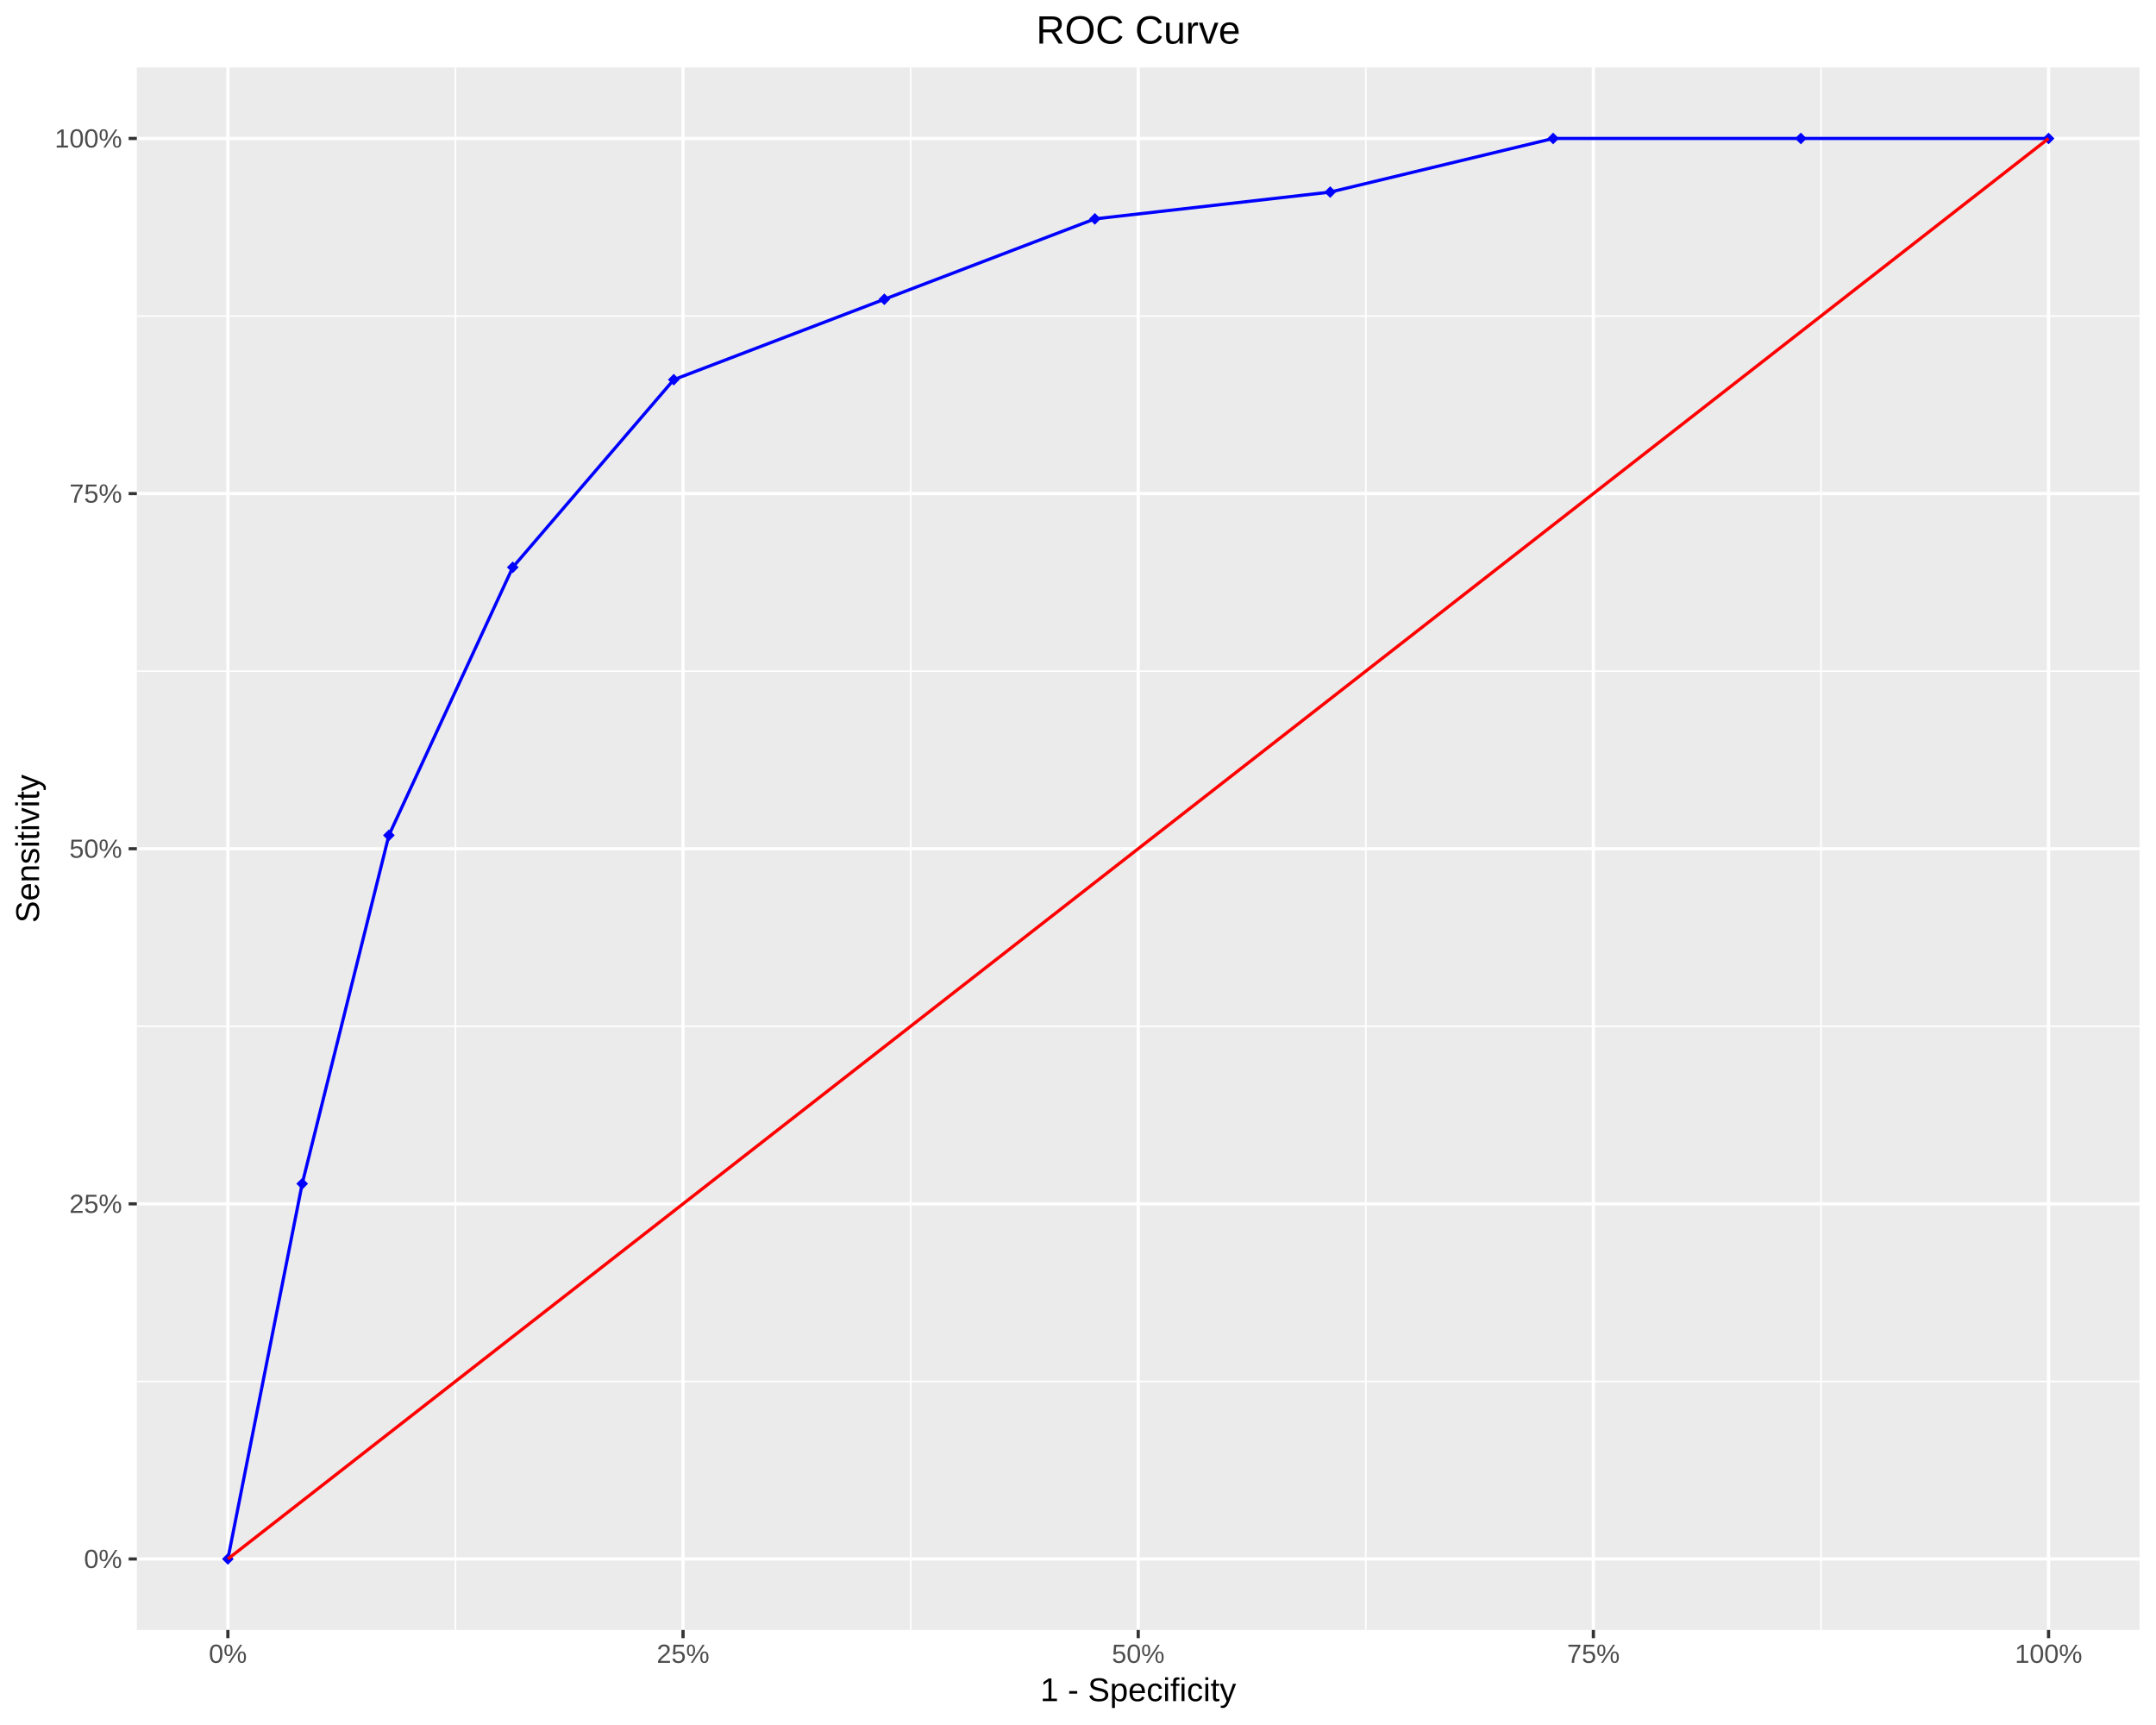
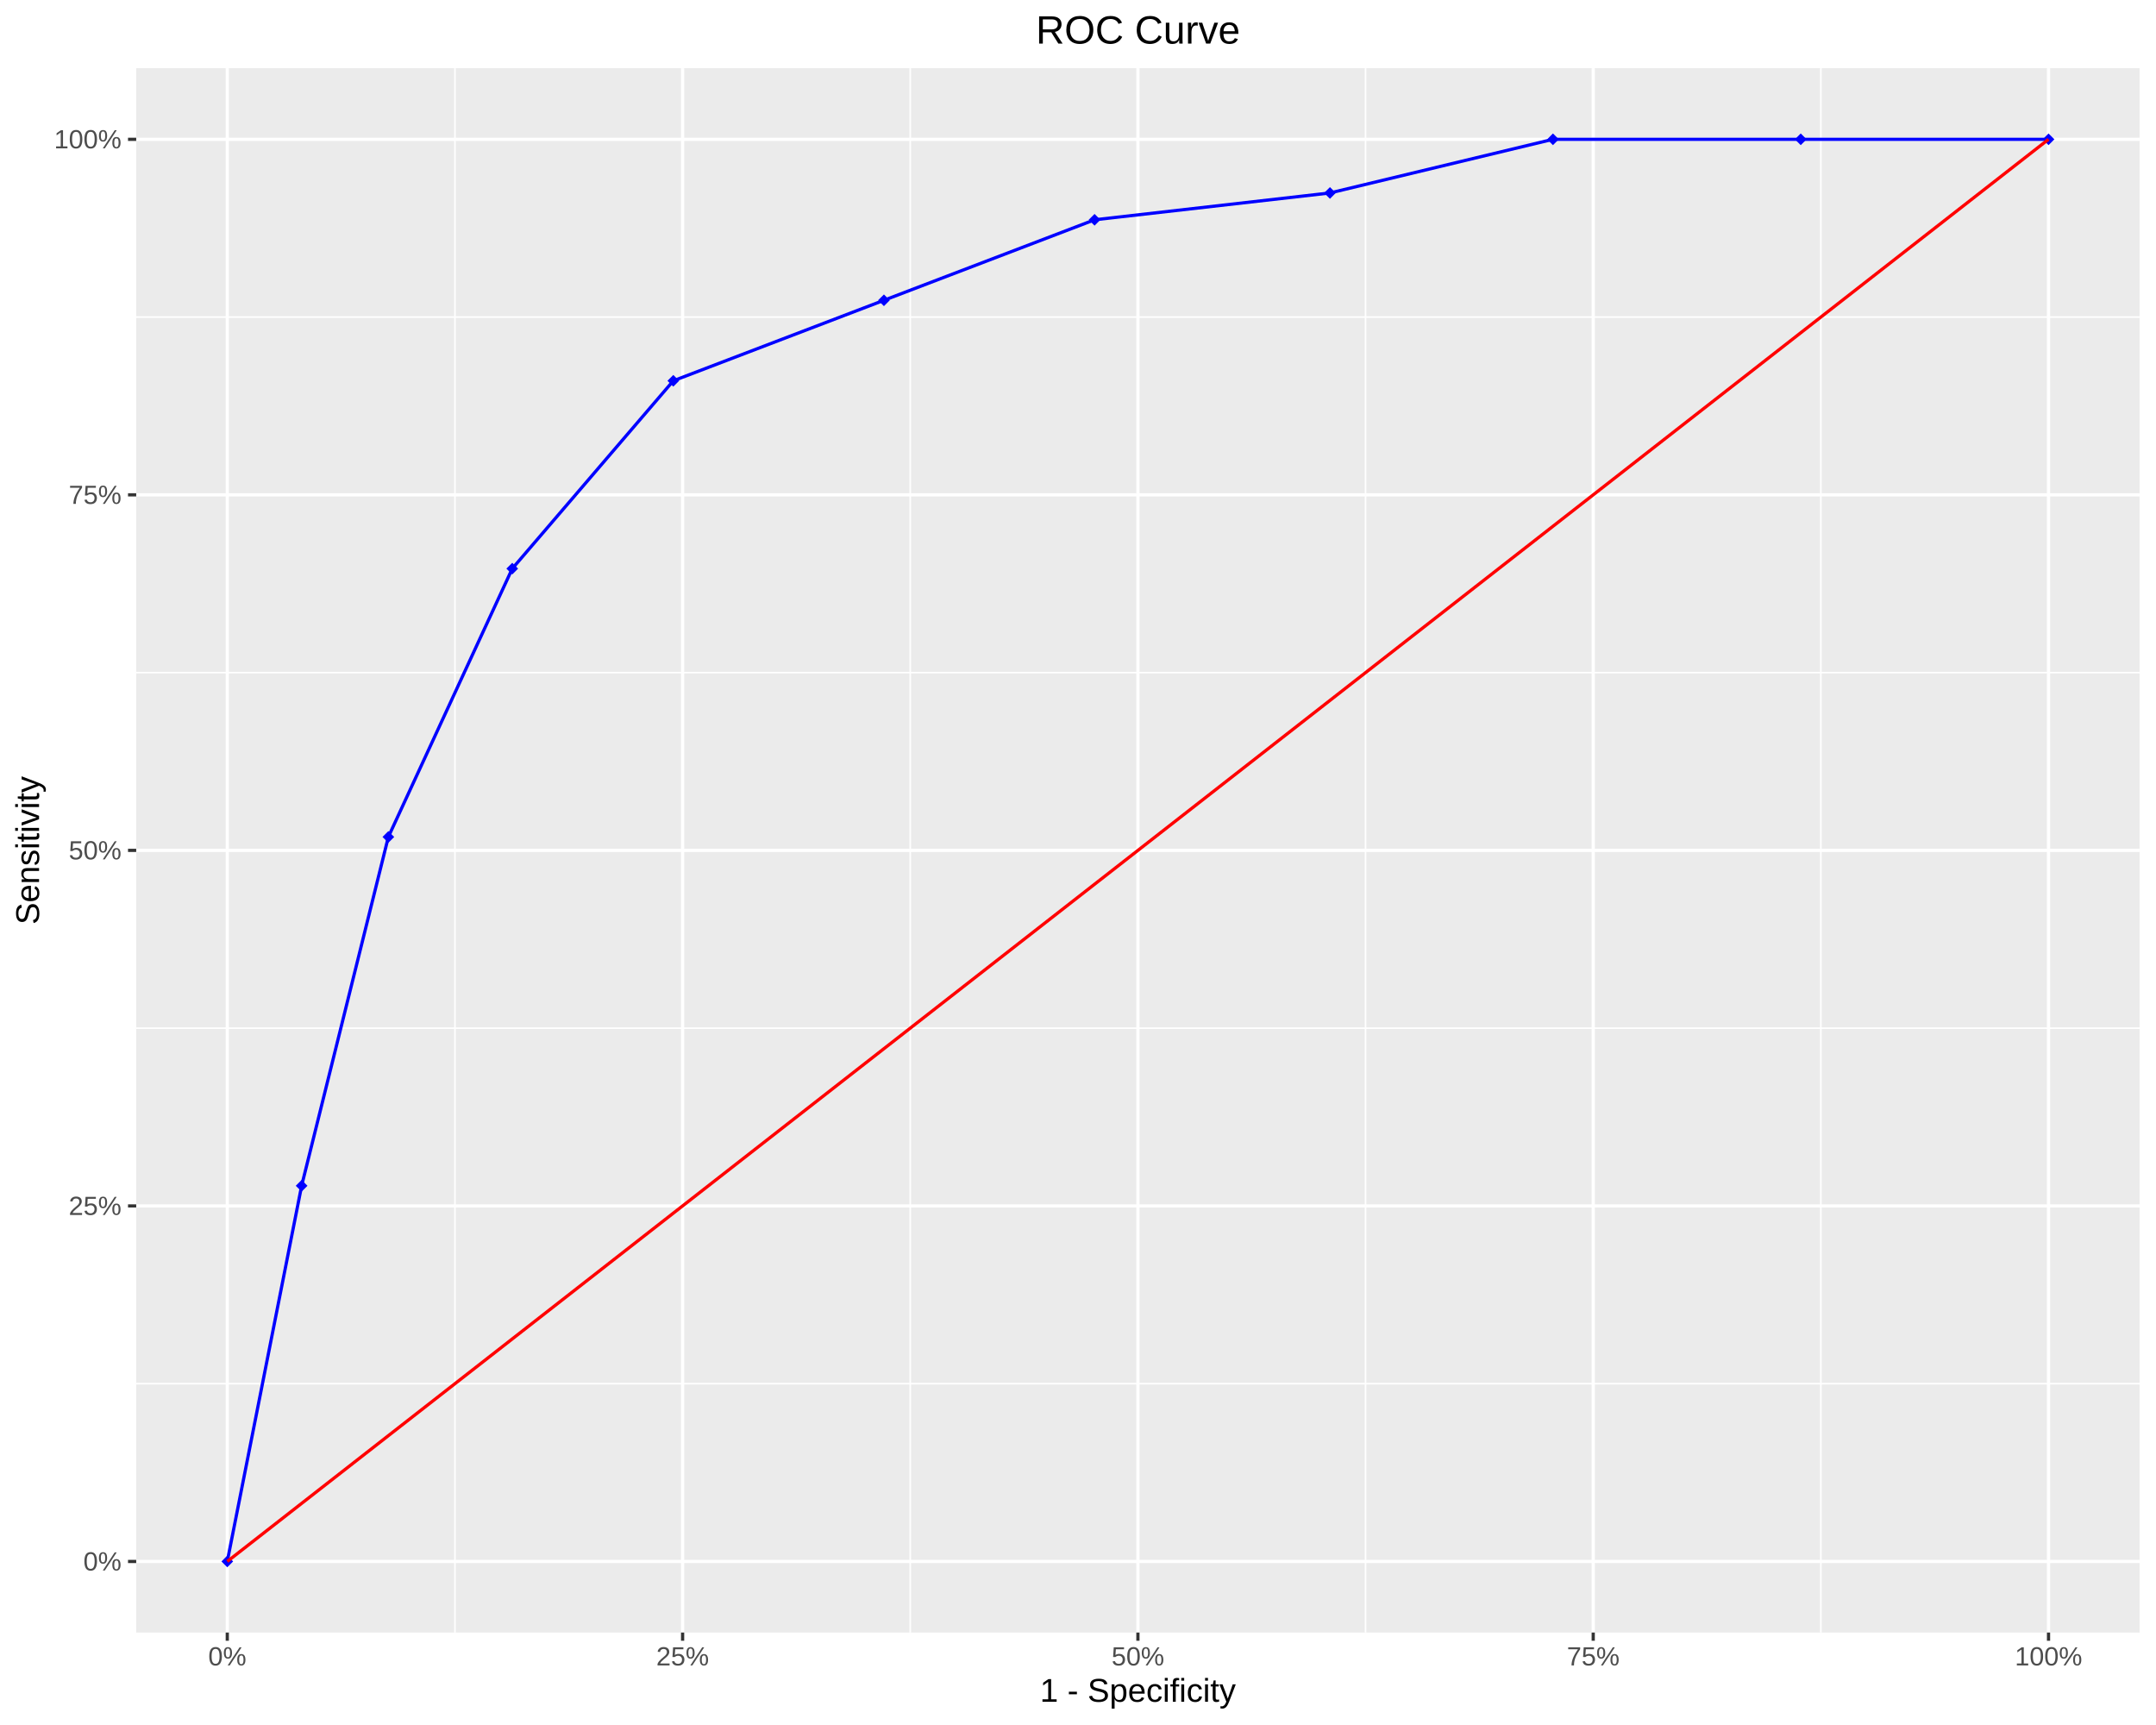
<svg xmlns="http://www.w3.org/2000/svg" viewBox="0 0 720.00 576.00">
  <defs>
    <style type="text/css">
    line, polyline, polygon, path, rect, circle {
      fill: none;
      stroke: #000000;
      stroke-linecap: round;
      stroke-linejoin: round;
      stroke-miterlimit: 10.00;
    }
  </style>
  </defs>
  <rect width="100%" height="100%" style="stroke: none; fill: #FFFFFF;" />
  <rect x="0.00" y="0.00" width="720.00" height="576.00" style="stroke-width: 1.07; stroke: #FFFFFF; fill: #FFFFFF;" />
  <defs>
-     <clipPath id="cpNDUuNzB8NzE0LjUyfDU0NC4yN3wyMi41Mg==">
-       <rect x="45.70" y="22.52" width="668.82" height="521.75" />
+     <clipPath id="cpNDUuNDl8NzE0LjUyfDU0NS4xM3wyMi43Nw==">
+       <rect x="45.49" y="22.77" width="669.03" height="522.36" />
    </clipPath>
  </defs>
-   <rect x="45.70" y="22.52" width="668.82" height="521.75" style="stroke-width: 1.07; stroke: none; fill: #EBEBEB;" clip-path="url(#cpNDUuNzB8NzE0LjUyfDU0NC4yN3wyMi41Mg==)" />
-   <polyline points="45.70,461.27 714.52,461.27 " style="stroke-width: 0.53; stroke: #FFFFFF; stroke-linecap: butt;" clip-path="url(#cpNDUuNzB8NzE0LjUyfDU0NC4yN3wyMi41Mg==)" />
-   <polyline points="45.70,342.69 714.52,342.69 " style="stroke-width: 0.53; stroke: #FFFFFF; stroke-linecap: butt;" clip-path="url(#cpNDUuNzB8NzE0LjUyfDU0NC4yN3wyMi41Mg==)" />
-   <polyline points="45.70,224.11 714.52,224.11 " style="stroke-width: 0.53; stroke: #FFFFFF; stroke-linecap: butt;" clip-path="url(#cpNDUuNzB8NzE0LjUyfDU0NC4yN3wyMi41Mg==)" />
-   <polyline points="45.70,105.53 714.52,105.53 " style="stroke-width: 0.53; stroke: #FFFFFF; stroke-linecap: butt;" clip-path="url(#cpNDUuNzB8NzE0LjUyfDU0NC4yN3wyMi41Mg==)" />
-   <polyline points="152.10,544.27 152.10,22.52 " style="stroke-width: 0.53; stroke: #FFFFFF; stroke-linecap: butt;" clip-path="url(#cpNDUuNzB8NzE0LjUyfDU0NC4yN3wyMi41Mg==)" />
-   <polyline points="304.11,544.27 304.11,22.52 " style="stroke-width: 0.53; stroke: #FFFFFF; stroke-linecap: butt;" clip-path="url(#cpNDUuNzB8NzE0LjUyfDU0NC4yN3wyMi41Mg==)" />
-   <polyline points="456.11,544.27 456.11,22.52 " style="stroke-width: 0.53; stroke: #FFFFFF; stroke-linecap: butt;" clip-path="url(#cpNDUuNzB8NzE0LjUyfDU0NC4yN3wyMi41Mg==)" />
-   <polyline points="608.12,544.27 608.12,22.52 " style="stroke-width: 0.53; stroke: #FFFFFF; stroke-linecap: butt;" clip-path="url(#cpNDUuNzB8NzE0LjUyfDU0NC4yN3wyMi41Mg==)" />
-   <polyline points="45.70,520.56 714.52,520.56 " style="stroke-width: 1.07; stroke: #FFFFFF; stroke-linecap: butt;" clip-path="url(#cpNDUuNzB8NzE0LjUyfDU0NC4yN3wyMi41Mg==)" />
-   <polyline points="45.70,401.98 714.52,401.98 " style="stroke-width: 1.07; stroke: #FFFFFF; stroke-linecap: butt;" clip-path="url(#cpNDUuNzB8NzE0LjUyfDU0NC4yN3wyMi41Mg==)" />
-   <polyline points="45.70,283.40 714.52,283.40 " style="stroke-width: 1.07; stroke: #FFFFFF; stroke-linecap: butt;" clip-path="url(#cpNDUuNzB8NzE0LjUyfDU0NC4yN3wyMi41Mg==)" />
-   <polyline points="45.70,164.82 714.52,164.82 " style="stroke-width: 1.07; stroke: #FFFFFF; stroke-linecap: butt;" clip-path="url(#cpNDUuNzB8NzE0LjUyfDU0NC4yN3wyMi41Mg==)" />
-   <polyline points="45.70,46.24 714.52,46.24 " style="stroke-width: 1.07; stroke: #FFFFFF; stroke-linecap: butt;" clip-path="url(#cpNDUuNzB8NzE0LjUyfDU0NC4yN3wyMi41Mg==)" />
-   <polyline points="76.10,544.27 76.10,22.52 " style="stroke-width: 1.07; stroke: #FFFFFF; stroke-linecap: butt;" clip-path="url(#cpNDUuNzB8NzE0LjUyfDU0NC4yN3wyMi41Mg==)" />
-   <polyline points="228.10,544.27 228.10,22.52 " style="stroke-width: 1.07; stroke: #FFFFFF; stroke-linecap: butt;" clip-path="url(#cpNDUuNzB8NzE0LjUyfDU0NC4yN3wyMi41Mg==)" />
-   <polyline points="380.11,544.27 380.11,22.52 " style="stroke-width: 1.07; stroke: #FFFFFF; stroke-linecap: butt;" clip-path="url(#cpNDUuNzB8NzE0LjUyfDU0NC4yN3wyMi41Mg==)" />
-   <polyline points="532.11,544.27 532.11,22.52 " style="stroke-width: 1.07; stroke: #FFFFFF; stroke-linecap: butt;" clip-path="url(#cpNDUuNzB8NzE0LjUyfDU0NC4yN3wyMi41Mg==)" />
-   <polyline points="684.12,544.27 684.12,22.52 " style="stroke-width: 1.07; stroke: #FFFFFF; stroke-linecap: butt;" clip-path="url(#cpNDUuNzB8NzE0LjUyfDU0NC4yN3wyMi41Mg==)" />
-   <polygon points="74.14,520.56 76.10,518.60 78.05,520.56 76.10,522.51 " style="stroke-width: 0.71; stroke: none; fill: #0000FF;" clip-path="url(#cpNDUuNzB8NzE0LjUyfDU0NC4yN3wyMi41Mg==)" />
-   <polygon points="98.96,395.26 100.92,393.31 102.87,395.26 100.92,397.22 " style="stroke-width: 0.71; stroke: none; fill: #0000FF;" clip-path="url(#cpNDUuNzB8NzE0LjUyfDU0NC4yN3wyMi41Mg==)" />
-   <polygon points="127.91,278.92 129.87,276.97 131.82,278.92 129.87,280.88 " style="stroke-width: 0.71; stroke: none; fill: #0000FF;" clip-path="url(#cpNDUuNzB8NzE0LjUyfDU0NC4yN3wyMi41Mg==)" />
-   <polygon points="169.28,189.43 171.23,187.47 173.19,189.43 171.23,191.38 " style="stroke-width: 0.71; stroke: none; fill: #0000FF;" clip-path="url(#cpNDUuNzB8NzE0LjUyfDU0NC4yN3wyMi41Mg==)" />
-   <polygon points="223.05,126.78 225.00,124.83 226.96,126.78 225.00,128.74 " style="stroke-width: 0.71; stroke: none; fill: #0000FF;" clip-path="url(#cpNDUuNzB8NzE0LjUyfDU0NC4yN3wyMi41Mg==)" />
-   <polygon points="293.36,99.93 295.32,97.98 297.27,99.93 295.32,101.89 " style="stroke-width: 0.71; stroke: none; fill: #0000FF;" clip-path="url(#cpNDUuNzB8NzE0LjUyfDU0NC4yN3wyMi41Mg==)" />
-   <polygon points="363.68,73.09 365.63,71.13 367.59,73.09 365.63,75.04 " style="stroke-width: 0.71; stroke: none; fill: #0000FF;" clip-path="url(#cpNDUuNzB8NzE0LjUyfDU0NC4yN3wyMi41Mg==)" />
-   <polygon points="442.27,64.14 444.22,62.18 446.17,64.14 444.22,66.09 " style="stroke-width: 0.71; stroke: none; fill: #0000FF;" clip-path="url(#cpNDUuNzB8NzE0LjUyfDU0NC4yN3wyMi41Mg==)" />
-   <polygon points="516.72,46.24 518.67,44.28 520.63,46.24 518.67,48.19 " style="stroke-width: 0.71; stroke: none; fill: #0000FF;" clip-path="url(#cpNDUuNzB8NzE0LjUyfDU0NC4yN3wyMi41Mg==)" />
-   <polygon points="599.44,46.24 601.40,44.28 603.35,46.24 601.40,48.19 " style="stroke-width: 0.71; stroke: none; fill: #0000FF;" clip-path="url(#cpNDUuNzB8NzE0LjUyfDU0NC4yN3wyMi41Mg==)" />
-   <polygon points="682.16,46.24 684.12,44.28 686.07,46.24 684.12,48.19 " style="stroke-width: 0.71; stroke: none; fill: #0000FF;" clip-path="url(#cpNDUuNzB8NzE0LjUyfDU0NC4yN3wyMi41Mg==)" />
-   <polyline points="76.10,520.56 100.92,395.26 129.87,278.92 171.23,189.43 225.00,126.78 295.32,99.93 365.63,73.09 444.22,64.14 518.67,46.24 601.40,46.24 684.12,46.24 " style="stroke-width: 1.07; stroke: #0000FF; stroke-linecap: butt;" clip-path="url(#cpNDUuNzB8NzE0LjUyfDU0NC4yN3wyMi41Mg==)" />
-   <polyline points="76.10,520.56 100.92,501.20 129.87,478.61 171.23,446.34 225.00,404.40 295.32,349.54 365.63,294.69 444.22,233.38 518.67,175.30 601.40,110.77 684.12,46.24 " style="stroke-width: 1.07; stroke: #FF0000; stroke-linecap: butt;" clip-path="url(#cpNDUuNzB8NzE0LjUyfDU0NC4yN3wyMi41Mg==)" />
+   <rect x="45.49" y="22.77" width="669.03" height="522.36" style="stroke-width: 1.07; stroke: none; fill: #EBEBEB;" clip-path="url(#cpNDUuNDl8NzE0LjUyfDU0NS4xM3wyMi43Nw==)" />
+   <polyline points="45.49,462.03 714.52,462.03 " style="stroke-width: 0.53; stroke: #FFFFFF; stroke-linecap: butt;" clip-path="url(#cpNDUuNDl8NzE0LjUyfDU0NS4xM3wyMi43Nw==)" />
+   <polyline points="45.49,343.31 714.52,343.31 " style="stroke-width: 0.53; stroke: #FFFFFF; stroke-linecap: butt;" clip-path="url(#cpNDUuNDl8NzE0LjUyfDU0NS4xM3wyMi43Nw==)" />
+   <polyline points="45.49,224.59 714.52,224.59 " style="stroke-width: 0.53; stroke: #FFFFFF; stroke-linecap: butt;" clip-path="url(#cpNDUuNDl8NzE0LjUyfDU0NS4xM3wyMi43Nw==)" />
+   <polyline points="45.49,105.87 714.52,105.87 " style="stroke-width: 0.53; stroke: #FFFFFF; stroke-linecap: butt;" clip-path="url(#cpNDUuNDl8NzE0LjUyfDU0NS4xM3wyMi43Nw==)" />
+   <polyline points="151.93,545.13 151.93,22.77 " style="stroke-width: 0.53; stroke: #FFFFFF; stroke-linecap: butt;" clip-path="url(#cpNDUuNDl8NzE0LjUyfDU0NS4xM3wyMi43Nw==)" />
+   <polyline points="303.98,545.13 303.98,22.77 " style="stroke-width: 0.53; stroke: #FFFFFF; stroke-linecap: butt;" clip-path="url(#cpNDUuNDl8NzE0LjUyfDU0NS4xM3wyMi43Nw==)" />
+   <polyline points="456.03,545.13 456.03,22.77 " style="stroke-width: 0.53; stroke: #FFFFFF; stroke-linecap: butt;" clip-path="url(#cpNDUuNDl8NzE0LjUyfDU0NS4xM3wyMi43Nw==)" />
+   <polyline points="608.08,545.13 608.08,22.77 " style="stroke-width: 0.53; stroke: #FFFFFF; stroke-linecap: butt;" clip-path="url(#cpNDUuNDl8NzE0LjUyfDU0NS4xM3wyMi43Nw==)" />
+   <polyline points="45.49,521.39 714.52,521.39 " style="stroke-width: 1.07; stroke: #FFFFFF; stroke-linecap: butt;" clip-path="url(#cpNDUuNDl8NzE0LjUyfDU0NS4xM3wyMi43Nw==)" />
+   <polyline points="45.49,402.67 714.52,402.67 " style="stroke-width: 1.07; stroke: #FFFFFF; stroke-linecap: butt;" clip-path="url(#cpNDUuNDl8NzE0LjUyfDU0NS4xM3wyMi43Nw==)" />
+   <polyline points="45.49,283.95 714.52,283.95 " style="stroke-width: 1.07; stroke: #FFFFFF; stroke-linecap: butt;" clip-path="url(#cpNDUuNDl8NzE0LjUyfDU0NS4xM3wyMi43Nw==)" />
+   <polyline points="45.49,165.23 714.52,165.23 " style="stroke-width: 1.07; stroke: #FFFFFF; stroke-linecap: butt;" clip-path="url(#cpNDUuNDl8NzE0LjUyfDU0NS4xM3wyMi43Nw==)" />
+   <polyline points="45.49,46.52 714.52,46.52 " style="stroke-width: 1.07; stroke: #FFFFFF; stroke-linecap: butt;" clip-path="url(#cpNDUuNDl8NzE0LjUyfDU0NS4xM3wyMi43Nw==)" />
+   <polyline points="75.90,545.13 75.90,22.77 " style="stroke-width: 1.07; stroke: #FFFFFF; stroke-linecap: butt;" clip-path="url(#cpNDUuNDl8NzE0LjUyfDU0NS4xM3wyMi43Nw==)" />
+   <polyline points="227.96,545.13 227.96,22.77 " style="stroke-width: 1.07; stroke: #FFFFFF; stroke-linecap: butt;" clip-path="url(#cpNDUuNDl8NzE0LjUyfDU0NS4xM3wyMi43Nw==)" />
+   <polyline points="380.01,545.13 380.01,22.77 " style="stroke-width: 1.07; stroke: #FFFFFF; stroke-linecap: butt;" clip-path="url(#cpNDUuNDl8NzE0LjUyfDU0NS4xM3wyMi43Nw==)" />
+   <polyline points="532.06,545.13 532.06,22.77 " style="stroke-width: 1.07; stroke: #FFFFFF; stroke-linecap: butt;" clip-path="url(#cpNDUuNDl8NzE0LjUyfDU0NS4xM3wyMi43Nw==)" />
+   <polyline points="684.11,545.13 684.11,22.77 " style="stroke-width: 1.07; stroke: #FFFFFF; stroke-linecap: butt;" clip-path="url(#cpNDUuNDl8NzE0LjUyfDU0NS4xM3wyMi43Nw==)" />
+   <polygon points="73.95,521.39 75.90,519.43 77.86,521.39 75.90,523.34 " style="stroke-width: 0.71; stroke: none; fill: #0000FF;" clip-path="url(#cpNDUuNDl8NzE0LjUyfDU0NS4xM3wyMi43Nw==)" />
+   <polygon points="98.77,395.95 100.73,393.99 102.68,395.95 100.73,397.90 " style="stroke-width: 0.71; stroke: none; fill: #0000FF;" clip-path="url(#cpNDUuNDl8NzE0LjUyfDU0NS4xM3wyMi43Nw==)" />
+   <polygon points="127.74,279.47 129.69,277.52 131.65,279.47 129.69,281.43 " style="stroke-width: 0.71; stroke: none; fill: #0000FF;" clip-path="url(#cpNDUuNDl8NzE0LjUyfDU0NS4xM3wyMi43Nw==)" />
+   <polygon points="169.11,189.87 171.07,187.92 173.02,189.87 171.07,191.83 " style="stroke-width: 0.71; stroke: none; fill: #0000FF;" clip-path="url(#cpNDUuNDl8NzE0LjUyfDU0NS4xM3wyMi43Nw==)" />
+   <polygon points="222.90,127.15 224.85,125.20 226.81,127.15 224.85,129.11 " style="stroke-width: 0.71; stroke: none; fill: #0000FF;" clip-path="url(#cpNDUuNDl8NzE0LjUyfDU0NS4xM3wyMi43Nw==)" />
+   <polygon points="293.23,100.27 295.19,98.32 297.14,100.27 295.19,102.23 " style="stroke-width: 0.71; stroke: none; fill: #0000FF;" clip-path="url(#cpNDUuNDl8NzE0LjUyfDU0NS4xM3wyMi43Nw==)" />
+   <polygon points="363.57,73.39 365.53,71.44 367.48,73.39 365.53,75.35 " style="stroke-width: 0.71; stroke: none; fill: #0000FF;" clip-path="url(#cpNDUuNDl8NzE0LjUyfDU0NS4xM3wyMi43Nw==)" />
+   <polygon points="442.18,64.43 444.14,62.48 446.09,64.43 444.14,66.39 " style="stroke-width: 0.71; stroke: none; fill: #0000FF;" clip-path="url(#cpNDUuNDl8NzE0LjUyfDU0NS4xM3wyMi43Nw==)" />
+   <polygon points="516.66,46.52 518.61,44.56 520.57,46.52 518.61,48.47 " style="stroke-width: 0.71; stroke: none; fill: #0000FF;" clip-path="url(#cpNDUuNDl8NzE0LjUyfDU0NS4xM3wyMi43Nw==)" />
+   <polygon points="599.41,46.52 601.36,44.56 603.32,46.52 601.36,48.47 " style="stroke-width: 0.71; stroke: none; fill: #0000FF;" clip-path="url(#cpNDUuNDl8NzE0LjUyfDU0NS4xM3wyMi43Nw==)" />
+   <polygon points="682.16,46.52 684.11,44.56 686.07,46.52 684.11,48.47 " style="stroke-width: 0.71; stroke: none; fill: #0000FF;" clip-path="url(#cpNDUuNDl8NzE0LjUyfDU0NS4xM3wyMi43Nw==)" />
+   <polyline points="75.90,521.39 100.73,395.95 129.69,279.47 171.07,189.87 224.85,127.15 295.19,100.27 365.53,73.39 444.14,64.43 518.61,46.52 601.36,46.52 684.11,46.52 " style="stroke-width: 1.07; stroke: #0000FF; stroke-linecap: butt;" clip-path="url(#cpNDUuNDl8NzE0LjUyfDU0NS4xM3wyMi43Nw==)" />
+   <polyline points="75.90,521.39 100.73,502.00 129.69,479.39 171.07,447.09 224.85,405.09 295.19,350.17 365.53,295.26 444.14,233.88 518.61,175.73 601.36,111.12 684.11,46.52 " style="stroke-width: 1.07; stroke: #FF0000; stroke-linecap: butt;" clip-path="url(#cpNDUuNDl8NzE0LjUyfDU0NS4xM3wyMi43Nw==)" />
  <defs>
    <clipPath id="cpMC4wMHw3MjAuMDB8NTc2LjAwfDAuMDA=">
      <rect x="0.00" y="0.00" width="720.00" height="576.00" />
    </clipPath>
  </defs>
  <g clip-path="url(#cpMC4wMHw3MjAuMDB8NTc2LjAwfDAuMDA=)">
-     <text x="28.05" y="523.58" style="font-size: 8.80px; fill: #4D4D4D; font-family: Liberation Sans;" textLength="12.72px" lengthAdjust="spacingAndGlyphs">0%</text>
+     <text x="27.84" y="524.41" style="font-size: 8.80px; fill: #4D4D4D; font-family: Liberation Sans;" textLength="12.72px" lengthAdjust="spacingAndGlyphs">0%</text>
  </g>
  <g clip-path="url(#cpMC4wMHw3MjAuMDB8NTc2LjAwfDAuMDA=)">
-     <text x="23.16" y="405.00" style="font-size: 8.80px; fill: #4D4D4D; font-family: Liberation Sans;" textLength="17.61px" lengthAdjust="spacingAndGlyphs">25%</text>
+     <text x="22.95" y="405.69" style="font-size: 8.80px; fill: #4D4D4D; font-family: Liberation Sans;" textLength="17.61px" lengthAdjust="spacingAndGlyphs">25%</text>
  </g>
  <g clip-path="url(#cpMC4wMHw3MjAuMDB8NTc2LjAwfDAuMDA=)">
-     <text x="23.16" y="286.42" style="font-size: 8.80px; fill: #4D4D4D; font-family: Liberation Sans;" textLength="17.61px" lengthAdjust="spacingAndGlyphs">50%</text>
+     <text x="22.95" y="286.97" style="font-size: 8.80px; fill: #4D4D4D; font-family: Liberation Sans;" textLength="17.61px" lengthAdjust="spacingAndGlyphs">50%</text>
  </g>
  <g clip-path="url(#cpMC4wMHw3MjAuMDB8NTc2LjAwfDAuMDA=)">
-     <text x="23.16" y="167.84" style="font-size: 8.80px; fill: #4D4D4D; font-family: Liberation Sans;" textLength="17.61px" lengthAdjust="spacingAndGlyphs">75%</text>
+     <text x="22.95" y="168.26" style="font-size: 8.80px; fill: #4D4D4D; font-family: Liberation Sans;" textLength="17.61px" lengthAdjust="spacingAndGlyphs">75%</text>
  </g>
  <g clip-path="url(#cpMC4wMHw3MjAuMDB8NTc2LjAwfDAuMDA=)">
-     <text x="18.27" y="49.26" style="font-size: 8.80px; fill: #4D4D4D; font-family: Liberation Sans;" textLength="22.50px" lengthAdjust="spacingAndGlyphs">100%</text>
+     <text x="18.06" y="49.54" style="font-size: 8.80px; fill: #4D4D4D; font-family: Liberation Sans;" textLength="22.50px" lengthAdjust="spacingAndGlyphs">100%</text>
  </g>
-   <polyline points="42.96,520.56 45.70,520.56 " style="stroke-width: 1.07; stroke: #333333; stroke-linecap: butt;" clip-path="url(#cpMC4wMHw3MjAuMDB8NTc2LjAwfDAuMDA=)" />
-   <polyline points="42.96,401.98 45.70,401.98 " style="stroke-width: 1.07; stroke: #333333; stroke-linecap: butt;" clip-path="url(#cpMC4wMHw3MjAuMDB8NTc2LjAwfDAuMDA=)" />
-   <polyline points="42.96,283.40 45.70,283.40 " style="stroke-width: 1.07; stroke: #333333; stroke-linecap: butt;" clip-path="url(#cpMC4wMHw3MjAuMDB8NTc2LjAwfDAuMDA=)" />
-   <polyline points="42.96,164.82 45.70,164.82 " style="stroke-width: 1.07; stroke: #333333; stroke-linecap: butt;" clip-path="url(#cpMC4wMHw3MjAuMDB8NTc2LjAwfDAuMDA=)" />
-   <polyline points="42.96,46.24 45.70,46.24 " style="stroke-width: 1.07; stroke: #333333; stroke-linecap: butt;" clip-path="url(#cpMC4wMHw3MjAuMDB8NTc2LjAwfDAuMDA=)" />
-   <polyline points="76.10,547.01 76.10,544.27 " style="stroke-width: 1.07; stroke: #333333; stroke-linecap: butt;" clip-path="url(#cpMC4wMHw3MjAuMDB8NTc2LjAwfDAuMDA=)" />
-   <polyline points="228.10,547.01 228.10,544.27 " style="stroke-width: 1.07; stroke: #333333; stroke-linecap: butt;" clip-path="url(#cpMC4wMHw3MjAuMDB8NTc2LjAwfDAuMDA=)" />
-   <polyline points="380.11,547.01 380.11,544.27 " style="stroke-width: 1.07; stroke: #333333; stroke-linecap: butt;" clip-path="url(#cpMC4wMHw3MjAuMDB8NTc2LjAwfDAuMDA=)" />
-   <polyline points="532.11,547.01 532.11,544.27 " style="stroke-width: 1.07; stroke: #333333; stroke-linecap: butt;" clip-path="url(#cpMC4wMHw3MjAuMDB8NTc2LjAwfDAuMDA=)" />
-   <polyline points="684.12,547.01 684.12,544.27 " style="stroke-width: 1.07; stroke: #333333; stroke-linecap: butt;" clip-path="url(#cpMC4wMHw3MjAuMDB8NTc2LjAwfDAuMDA=)" />
+   <polyline points="42.75,521.39 45.49,521.39 " style="stroke-width: 1.07; stroke: #333333; stroke-linecap: butt;" clip-path="url(#cpMC4wMHw3MjAuMDB8NTc2LjAwfDAuMDA=)" />
+   <polyline points="42.75,402.67 45.49,402.67 " style="stroke-width: 1.07; stroke: #333333; stroke-linecap: butt;" clip-path="url(#cpMC4wMHw3MjAuMDB8NTc2LjAwfDAuMDA=)" />
+   <polyline points="42.75,283.95 45.49,283.95 " style="stroke-width: 1.07; stroke: #333333; stroke-linecap: butt;" clip-path="url(#cpMC4wMHw3MjAuMDB8NTc2LjAwfDAuMDA=)" />
+   <polyline points="42.75,165.23 45.49,165.23 " style="stroke-width: 1.07; stroke: #333333; stroke-linecap: butt;" clip-path="url(#cpMC4wMHw3MjAuMDB8NTc2LjAwfDAuMDA=)" />
+   <polyline points="42.75,46.52 45.49,46.52 " style="stroke-width: 1.07; stroke: #333333; stroke-linecap: butt;" clip-path="url(#cpMC4wMHw3MjAuMDB8NTc2LjAwfDAuMDA=)" />
+   <polyline points="75.90,547.87 75.90,545.13 " style="stroke-width: 1.07; stroke: #333333; stroke-linecap: butt;" clip-path="url(#cpMC4wMHw3MjAuMDB8NTc2LjAwfDAuMDA=)" />
+   <polyline points="227.96,547.87 227.96,545.13 " style="stroke-width: 1.07; stroke: #333333; stroke-linecap: butt;" clip-path="url(#cpMC4wMHw3MjAuMDB8NTc2LjAwfDAuMDA=)" />
+   <polyline points="380.01,547.87 380.01,545.13 " style="stroke-width: 1.07; stroke: #333333; stroke-linecap: butt;" clip-path="url(#cpMC4wMHw3MjAuMDB8NTc2LjAwfDAuMDA=)" />
+   <polyline points="532.06,547.87 532.06,545.13 " style="stroke-width: 1.07; stroke: #333333; stroke-linecap: butt;" clip-path="url(#cpMC4wMHw3MjAuMDB8NTc2LjAwfDAuMDA=)" />
+   <polyline points="684.11,547.87 684.11,545.13 " style="stroke-width: 1.07; stroke: #333333; stroke-linecap: butt;" clip-path="url(#cpMC4wMHw3MjAuMDB8NTc2LjAwfDAuMDA=)" />
  <g clip-path="url(#cpMC4wMHw3MjAuMDB8NTc2LjAwfDAuMDA=)">
-     <text x="69.74" y="555.25" style="font-size: 8.80px; fill: #4D4D4D; font-family: Liberation Sans;" textLength="12.72px" lengthAdjust="spacingAndGlyphs">0%</text>
+     <text x="69.55" y="556.11" style="font-size: 8.80px; fill: #4D4D4D; font-family: Liberation Sans;" textLength="12.72px" lengthAdjust="spacingAndGlyphs">0%</text>
  </g>
  <g clip-path="url(#cpMC4wMHw3MjAuMDB8NTc2LjAwfDAuMDA=)">
-     <text x="219.30" y="555.25" style="font-size: 8.80px; fill: #4D4D4D; font-family: Liberation Sans;" textLength="17.61px" lengthAdjust="spacingAndGlyphs">25%</text>
+     <text x="219.15" y="556.11" style="font-size: 8.80px; fill: #4D4D4D; font-family: Liberation Sans;" textLength="17.61px" lengthAdjust="spacingAndGlyphs">25%</text>
  </g>
  <g clip-path="url(#cpMC4wMHw3MjAuMDB8NTc2LjAwfDAuMDA=)">
-     <text x="371.30" y="555.25" style="font-size: 8.80px; fill: #4D4D4D; font-family: Liberation Sans;" textLength="17.61px" lengthAdjust="spacingAndGlyphs">50%</text>
+     <text x="371.20" y="556.11" style="font-size: 8.80px; fill: #4D4D4D; font-family: Liberation Sans;" textLength="17.61px" lengthAdjust="spacingAndGlyphs">50%</text>
  </g>
  <g clip-path="url(#cpMC4wMHw3MjAuMDB8NTc2LjAwfDAuMDA=)">
-     <text x="523.31" y="555.25" style="font-size: 8.80px; fill: #4D4D4D; font-family: Liberation Sans;" textLength="17.61px" lengthAdjust="spacingAndGlyphs">75%</text>
+     <text x="523.25" y="556.11" style="font-size: 8.80px; fill: #4D4D4D; font-family: Liberation Sans;" textLength="17.61px" lengthAdjust="spacingAndGlyphs">75%</text>
  </g>
  <g clip-path="url(#cpMC4wMHw3MjAuMDB8NTc2LjAwfDAuMDA=)">
-     <text x="672.87" y="555.25" style="font-size: 8.80px; fill: #4D4D4D; font-family: Liberation Sans;" textLength="22.50px" lengthAdjust="spacingAndGlyphs">100%</text>
+     <text x="672.86" y="556.11" style="font-size: 8.80px; fill: #4D4D4D; font-family: Liberation Sans;" textLength="22.50px" lengthAdjust="spacingAndGlyphs">100%</text>
  </g>
  <g clip-path="url(#cpMC4wMHw3MjAuMDB8NTc2LjAwfDAuMDA=)">
-     <text x="347.39" y="568.04" style="font-size: 11.00px; font-family: Liberation Sans;" textLength="65.44px" lengthAdjust="spacingAndGlyphs">1 - Specificity</text>
+     <text x="347.29" y="568.24" style="font-size: 11.00px; font-family: Liberation Sans;" textLength="65.44px" lengthAdjust="spacingAndGlyphs">1 - Specificity</text>
  </g>
  <g clip-path="url(#cpMC4wMHw3MjAuMDB8NTc2LjAwfDAuMDA=)">
-     <text transform="translate(13.04,308.16) rotate(-90)" style="font-size: 11.00px; font-family: Liberation Sans;" textLength="49.53px" lengthAdjust="spacingAndGlyphs">Sensitivity</text>
+     <text transform="translate(13.04,308.72) rotate(-90)" style="font-size: 11.00px; font-family: Liberation Sans;" textLength="49.53px" lengthAdjust="spacingAndGlyphs">Sensitivity</text>
  </g>
  <g clip-path="url(#cpMC4wMHw3MjAuMDB8NTc2LjAwfDAuMDA=)">
-     <text x="346.04" y="14.56" style="font-size: 13.20px; font-family: Liberation Sans;" textLength="68.14px" lengthAdjust="spacingAndGlyphs">ROC Curve</text>
+     <text x="345.94" y="14.56" style="font-size: 13.20px; font-family: Liberation Sans;" textLength="68.14px" lengthAdjust="spacingAndGlyphs">ROC Curve</text>
  </g>
</svg>
